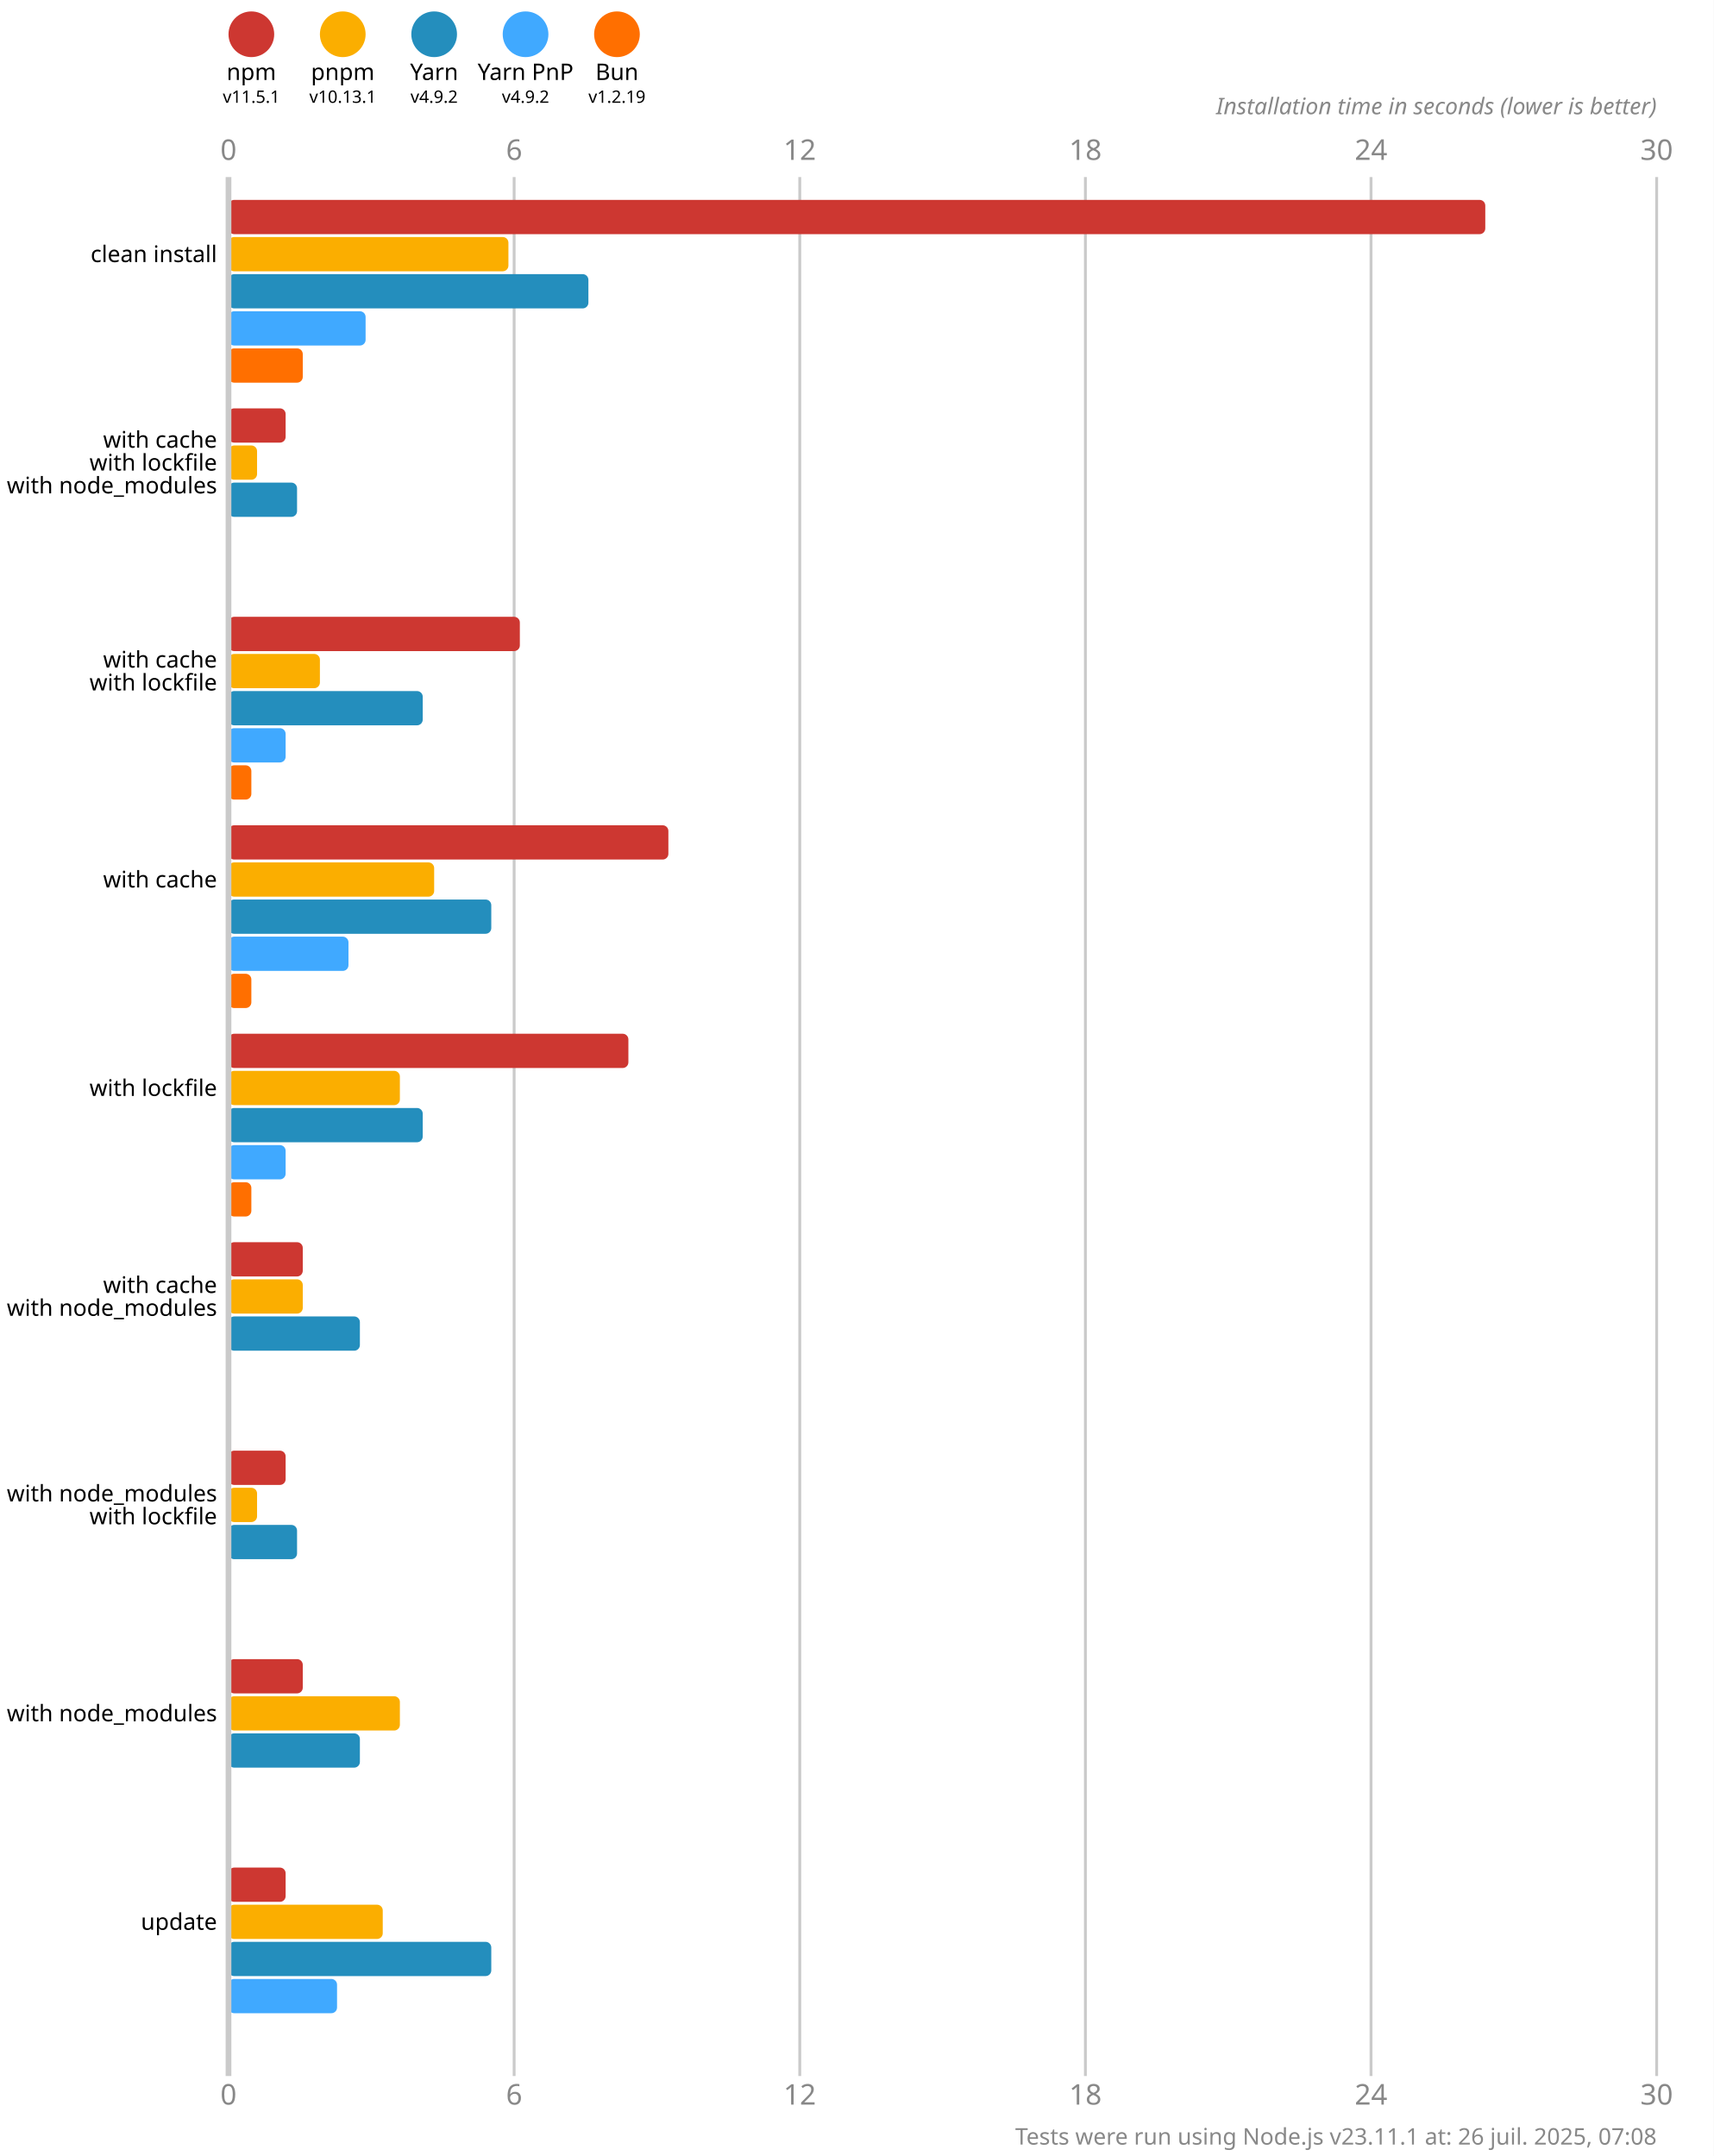
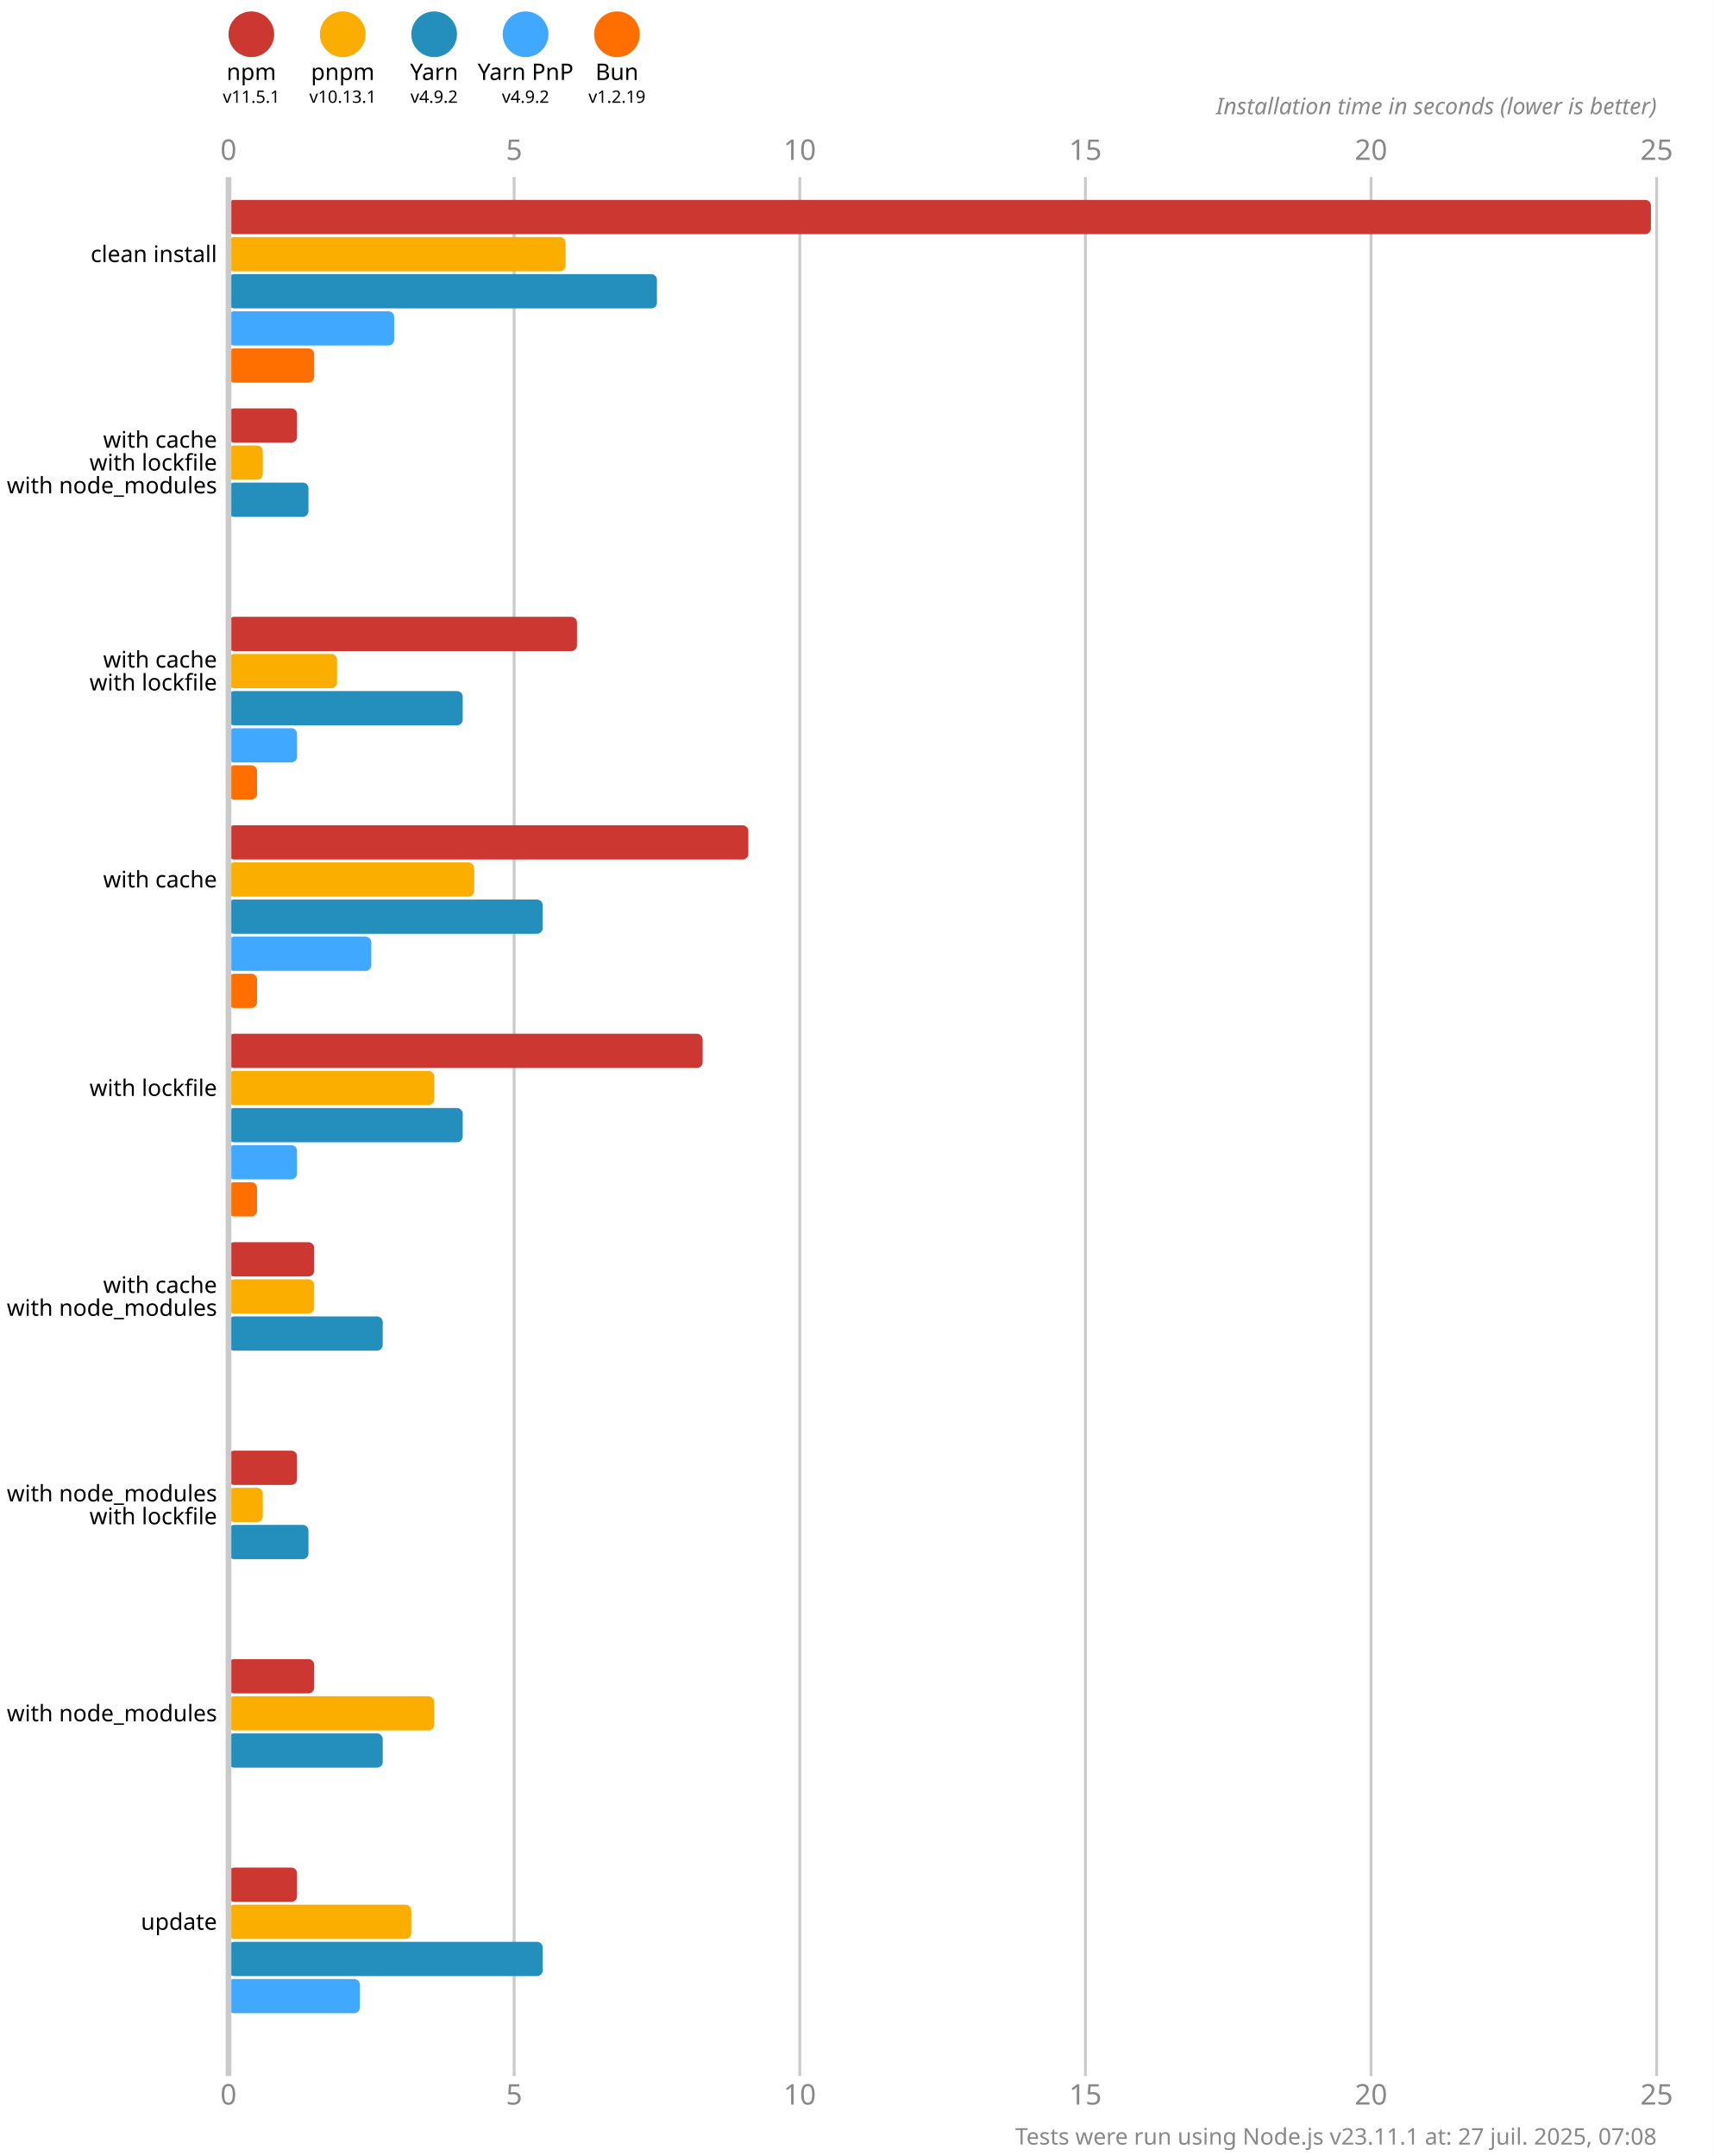
<svg xmlns="http://www.w3.org/2000/svg" version="1.1" viewBox="0 0 300 377.5">
  <style>
    .font { font-family: sans-serif; }
    .s3 { font-size: 3px; }
    .s4 { font-size: 4px; }
    .s5 { font-size: 5px; }
    .line { stroke: #cacaca; }
    .width { stroke-width: 0.5; }
    .text { fill: #888; }
  </style>
  <rect x="0" y="0" width="300" height="377.5" fill="#fff" />
  <circle cx="44" cy="6" r="4" fill="#cd3731" />
  <text x="44" y="14" class="font s4" text-anchor="middle">npm</text>
  <text x="44" y="18" class="font s3" text-anchor="middle">v11.5.1</text>
  <circle cx="60" cy="6" r="4" fill="#fbae00" />
  <text x="60" y="14" class="font s4" text-anchor="middle">pnpm</text>
  <text x="60" y="18" class="font s3" text-anchor="middle">v10.13.1</text>
  <circle cx="76" cy="6" r="4" fill="#248ebd" />
  <text x="76" y="14" class="font s4" text-anchor="middle">Yarn</text>
  <text x="76" y="18" class="font s3" text-anchor="middle">v4.9.2</text>
  <circle cx="92" cy="6" r="4" fill="#40a9ff" />
  <text x="92" y="14" class="font s4" text-anchor="middle">Yarn PnP</text>
  <text x="92" y="18" class="font s3" text-anchor="middle">v4.9.2</text>
  <circle cx="108" cy="6" r="4" fill="#ff6f00" />
  <text x="108" y="14" class="font s4" text-anchor="middle">Bun</text>
  <text x="108" y="18" class="font s3" text-anchor="middle">v1.2.19</text>
  <text x="40" y="28" class="font s5 text" text-anchor="middle">0</text>
  <text x="40" y="368.5" class="font s5 text" text-anchor="middle">0</text>
  <line x1="90" y1="31" x2="90" y2="363.5" class="line width" />
-   <text x="90" y="28" class="font s5 text" text-anchor="middle">6</text>
-   <text x="90" y="368.5" class="font s5 text" text-anchor="middle">6</text>
+   <text x="90" y="28" class="font s5 text" text-anchor="middle">5</text>
+   <text x="90" y="368.5" class="font s5 text" text-anchor="middle">5</text>
  <line x1="140" y1="31" x2="140" y2="363.5" class="line width" />
-   <text x="140" y="28" class="font s5 text" text-anchor="middle">12</text>
-   <text x="140" y="368.5" class="font s5 text" text-anchor="middle">12</text>
+   <text x="140" y="28" class="font s5 text" text-anchor="middle">10</text>
+   <text x="140" y="368.5" class="font s5 text" text-anchor="middle">10</text>
  <line x1="190" y1="31" x2="190" y2="363.5" class="line width" />
-   <text x="190" y="28" class="font s5 text" text-anchor="middle">18</text>
-   <text x="190" y="368.5" class="font s5 text" text-anchor="middle">18</text>
+   <text x="190" y="28" class="font s5 text" text-anchor="middle">15</text>
+   <text x="190" y="368.5" class="font s5 text" text-anchor="middle">15</text>
  <line x1="240" y1="31" x2="240" y2="363.5" class="line width" />
-   <text x="240" y="28" class="font s5 text" text-anchor="middle">24</text>
-   <text x="240" y="368.5" class="font s5 text" text-anchor="middle">24</text>
+   <text x="240" y="28" class="font s5 text" text-anchor="middle">20</text>
+   <text x="240" y="368.5" class="font s5 text" text-anchor="middle">20</text>
  <line x1="290" y1="31" x2="290" y2="363.5" class="line width" />
-   <text x="290" y="28" class="font s5 text" text-anchor="middle">30</text>
-   <text x="290" y="368.5" class="font s5 text" text-anchor="middle">30</text>
+   <text x="290" y="28" class="font s5 text" text-anchor="middle">25</text>
+   <text x="290" y="368.5" class="font s5 text" text-anchor="middle">25</text>
  <text x="290" y="20" class="font s4 text" font-style="italic" text-anchor="end">Installation time in seconds (lower is better)</text>
-   <rect x="40" y="35" width="220" height="6" fill="#cd3731" rx="1" ry="1" />
-   <rect x="40" y="41.5" width="49" height="6" fill="#fbae00" rx="1" ry="1" />
-   <rect x="40" y="48" width="63" height="6" fill="#248ebd" rx="1" ry="1" />
-   <rect x="40" y="54.5" width="24" height="6" fill="#40a9ff" rx="1" ry="1" />
-   <rect x="40" y="61" width="13" height="6" fill="#ff6f00" rx="1" ry="1" />
-   <rect x="40" y="71.5" width="10" height="6" fill="#cd3731" rx="1" ry="1" />
-   <rect x="40" y="78" width="5" height="6" fill="#fbae00" rx="1" ry="1" />
-   <rect x="40" y="84.5" width="12" height="6" fill="#248ebd" rx="1" ry="1" />
+   <rect x="40" y="35" width="249" height="6" fill="#cd3731" rx="1" ry="1" />
+   <rect x="40" y="41.5" width="59" height="6" fill="#fbae00" rx="1" ry="1" />
+   <rect x="40" y="48" width="75" height="6" fill="#248ebd" rx="1" ry="1" />
+   <rect x="40" y="54.5" width="29" height="6" fill="#40a9ff" rx="1" ry="1" />
+   <rect x="40" y="61" width="15" height="6" fill="#ff6f00" rx="1" ry="1" />
+   <rect x="40" y="71.5" width="12" height="6" fill="#cd3731" rx="1" ry="1" />
+   <rect x="40" y="78" width="6" height="6" fill="#fbae00" rx="1" ry="1" />
+   <rect x="40" y="84.5" width="14" height="6" fill="#248ebd" rx="1" ry="1" />
  <rect x="40" y="91" width="0" height="6" fill="#40a9ff" rx="1" ry="1" />
  <rect x="40" y="97.5" width="0" height="6" fill="#ff6f00" rx="1" ry="1" />
-   <rect x="40" y="108" width="51" height="6" fill="#cd3731" rx="1" ry="1" />
-   <rect x="40" y="114.5" width="16" height="6" fill="#fbae00" rx="1" ry="1" />
-   <rect x="40" y="121" width="34" height="6" fill="#248ebd" rx="1" ry="1" />
-   <rect x="40" y="127.5" width="10" height="6" fill="#40a9ff" rx="1" ry="1" />
-   <rect x="40" y="134" width="4" height="6" fill="#ff6f00" rx="1" ry="1" />
-   <rect x="40" y="144.5" width="77" height="6" fill="#cd3731" rx="1" ry="1" />
-   <rect x="40" y="151" width="36" height="6" fill="#fbae00" rx="1" ry="1" />
-   <rect x="40" y="157.5" width="46" height="6" fill="#248ebd" rx="1" ry="1" />
-   <rect x="40" y="164" width="21" height="6" fill="#40a9ff" rx="1" ry="1" />
-   <rect x="40" y="170.5" width="4" height="6" fill="#ff6f00" rx="1" ry="1" />
-   <rect x="40" y="181" width="70" height="6" fill="#cd3731" rx="1" ry="1" />
-   <rect x="40" y="187.5" width="30" height="6" fill="#fbae00" rx="1" ry="1" />
-   <rect x="40" y="194" width="34" height="6" fill="#248ebd" rx="1" ry="1" />
-   <rect x="40" y="200.5" width="10" height="6" fill="#40a9ff" rx="1" ry="1" />
-   <rect x="40" y="207" width="4" height="6" fill="#ff6f00" rx="1" ry="1" />
-   <rect x="40" y="217.5" width="13" height="6" fill="#cd3731" rx="1" ry="1" />
-   <rect x="40" y="224" width="13" height="6" fill="#fbae00" rx="1" ry="1" />
-   <rect x="40" y="230.5" width="23" height="6" fill="#248ebd" rx="1" ry="1" />
+   <rect x="40" y="108" width="61" height="6" fill="#cd3731" rx="1" ry="1" />
+   <rect x="40" y="114.5" width="19" height="6" fill="#fbae00" rx="1" ry="1" />
+   <rect x="40" y="121" width="41" height="6" fill="#248ebd" rx="1" ry="1" />
+   <rect x="40" y="127.5" width="12" height="6" fill="#40a9ff" rx="1" ry="1" />
+   <rect x="40" y="134" width="5" height="6" fill="#ff6f00" rx="1" ry="1" />
+   <rect x="40" y="144.5" width="91" height="6" fill="#cd3731" rx="1" ry="1" />
+   <rect x="40" y="151" width="43" height="6" fill="#fbae00" rx="1" ry="1" />
+   <rect x="40" y="157.5" width="55" height="6" fill="#248ebd" rx="1" ry="1" />
+   <rect x="40" y="164" width="25" height="6" fill="#40a9ff" rx="1" ry="1" />
+   <rect x="40" y="170.5" width="5" height="6" fill="#ff6f00" rx="1" ry="1" />
+   <rect x="40" y="181" width="83" height="6" fill="#cd3731" rx="1" ry="1" />
+   <rect x="40" y="187.5" width="36" height="6" fill="#fbae00" rx="1" ry="1" />
+   <rect x="40" y="194" width="41" height="6" fill="#248ebd" rx="1" ry="1" />
+   <rect x="40" y="200.5" width="12" height="6" fill="#40a9ff" rx="1" ry="1" />
+   <rect x="40" y="207" width="5" height="6" fill="#ff6f00" rx="1" ry="1" />
+   <rect x="40" y="217.5" width="15" height="6" fill="#cd3731" rx="1" ry="1" />
+   <rect x="40" y="224" width="15" height="6" fill="#fbae00" rx="1" ry="1" />
+   <rect x="40" y="230.5" width="27" height="6" fill="#248ebd" rx="1" ry="1" />
  <rect x="40" y="237" width="0" height="6" fill="#40a9ff" rx="1" ry="1" />
  <rect x="40" y="243.5" width="0" height="6" fill="#ff6f00" rx="1" ry="1" />
-   <rect x="40" y="254" width="10" height="6" fill="#cd3731" rx="1" ry="1" />
-   <rect x="40" y="260.5" width="5" height="6" fill="#fbae00" rx="1" ry="1" />
-   <rect x="40" y="267" width="12" height="6" fill="#248ebd" rx="1" ry="1" />
+   <rect x="40" y="254" width="12" height="6" fill="#cd3731" rx="1" ry="1" />
+   <rect x="40" y="260.5" width="6" height="6" fill="#fbae00" rx="1" ry="1" />
+   <rect x="40" y="267" width="14" height="6" fill="#248ebd" rx="1" ry="1" />
  <rect x="40" y="273.5" width="0" height="6" fill="#40a9ff" rx="1" ry="1" />
  <rect x="40" y="280" width="0" height="6" fill="#ff6f00" rx="1" ry="1" />
-   <rect x="40" y="290.5" width="13" height="6" fill="#cd3731" rx="1" ry="1" />
-   <rect x="40" y="297" width="30" height="6" fill="#fbae00" rx="1" ry="1" />
-   <rect x="40" y="303.5" width="23" height="6" fill="#248ebd" rx="1" ry="1" />
+   <rect x="40" y="290.5" width="15" height="6" fill="#cd3731" rx="1" ry="1" />
+   <rect x="40" y="297" width="36" height="6" fill="#fbae00" rx="1" ry="1" />
+   <rect x="40" y="303.5" width="27" height="6" fill="#248ebd" rx="1" ry="1" />
  <rect x="40" y="310" width="0" height="6" fill="#40a9ff" rx="1" ry="1" />
  <rect x="40" y="316.5" width="0" height="6" fill="#ff6f00" rx="1" ry="1" />
-   <rect x="40" y="327" width="10" height="6" fill="#cd3731" rx="1" ry="1" />
-   <rect x="40" y="333.5" width="27" height="6" fill="#fbae00" rx="1" ry="1" />
-   <rect x="40" y="340" width="46" height="6" fill="#248ebd" rx="1" ry="1" />
-   <rect x="40" y="346.5" width="19" height="6" fill="#40a9ff" rx="1" ry="1" />
+   <rect x="40" y="327" width="12" height="6" fill="#cd3731" rx="1" ry="1" />
+   <rect x="40" y="333.5" width="32" height="6" fill="#fbae00" rx="1" ry="1" />
+   <rect x="40" y="340" width="55" height="6" fill="#248ebd" rx="1" ry="1" />
+   <rect x="40" y="346.5" width="23" height="6" fill="#40a9ff" rx="1" ry="1" />
  <rect x="40" y="353" width="0" height="6" fill="#ff6f00" rx="1" ry="1" />
  <line x1="40" y1="31" x2="40" y2="363.5" class="line" />
  <text x="38" y="44.5" class="font s4" dominant-baseline="middle" text-anchor="end">clean install</text>
  <text x="38" y="77" class="font s4" dominant-baseline="middle" text-anchor="end">with cache</text>
  <text x="38" y="81" class="font s4" dominant-baseline="middle" text-anchor="end">with lockfile</text>
  <text x="38" y="85" class="font s4" dominant-baseline="middle" text-anchor="end">with node_modules</text>
  <text x="38" y="115.5" class="font s4" dominant-baseline="middle" text-anchor="end">with cache</text>
  <text x="38" y="119.5" class="font s4" dominant-baseline="middle" text-anchor="end">with lockfile</text>
  <text x="38" y="154" class="font s4" dominant-baseline="middle" text-anchor="end">with cache</text>
  <text x="38" y="190.5" class="font s4" dominant-baseline="middle" text-anchor="end">with lockfile</text>
  <text x="38" y="225" class="font s4" dominant-baseline="middle" text-anchor="end">with cache</text>
  <text x="38" y="229" class="font s4" dominant-baseline="middle" text-anchor="end">with node_modules</text>
  <text x="38" y="261.5" class="font s4" dominant-baseline="middle" text-anchor="end">with node_modules</text>
  <text x="38" y="265.5" class="font s4" dominant-baseline="middle" text-anchor="end">with lockfile</text>
  <text x="38" y="300" class="font s4" dominant-baseline="middle" text-anchor="end">with node_modules</text>
  <text x="38" y="336.5" class="font s4" dominant-baseline="middle" text-anchor="end">update</text>
-   <text x="290" y="375.5" class="font s4 text" text-anchor="end">Tests were run using Node.js v23.11.1 at: 26 juil. 2025, 07:08</text>
+   <text x="290" y="375.5" class="font s4 text" text-anchor="end">Tests were run using Node.js v23.11.1 at: 27 juil. 2025, 07:08</text>
</svg>
